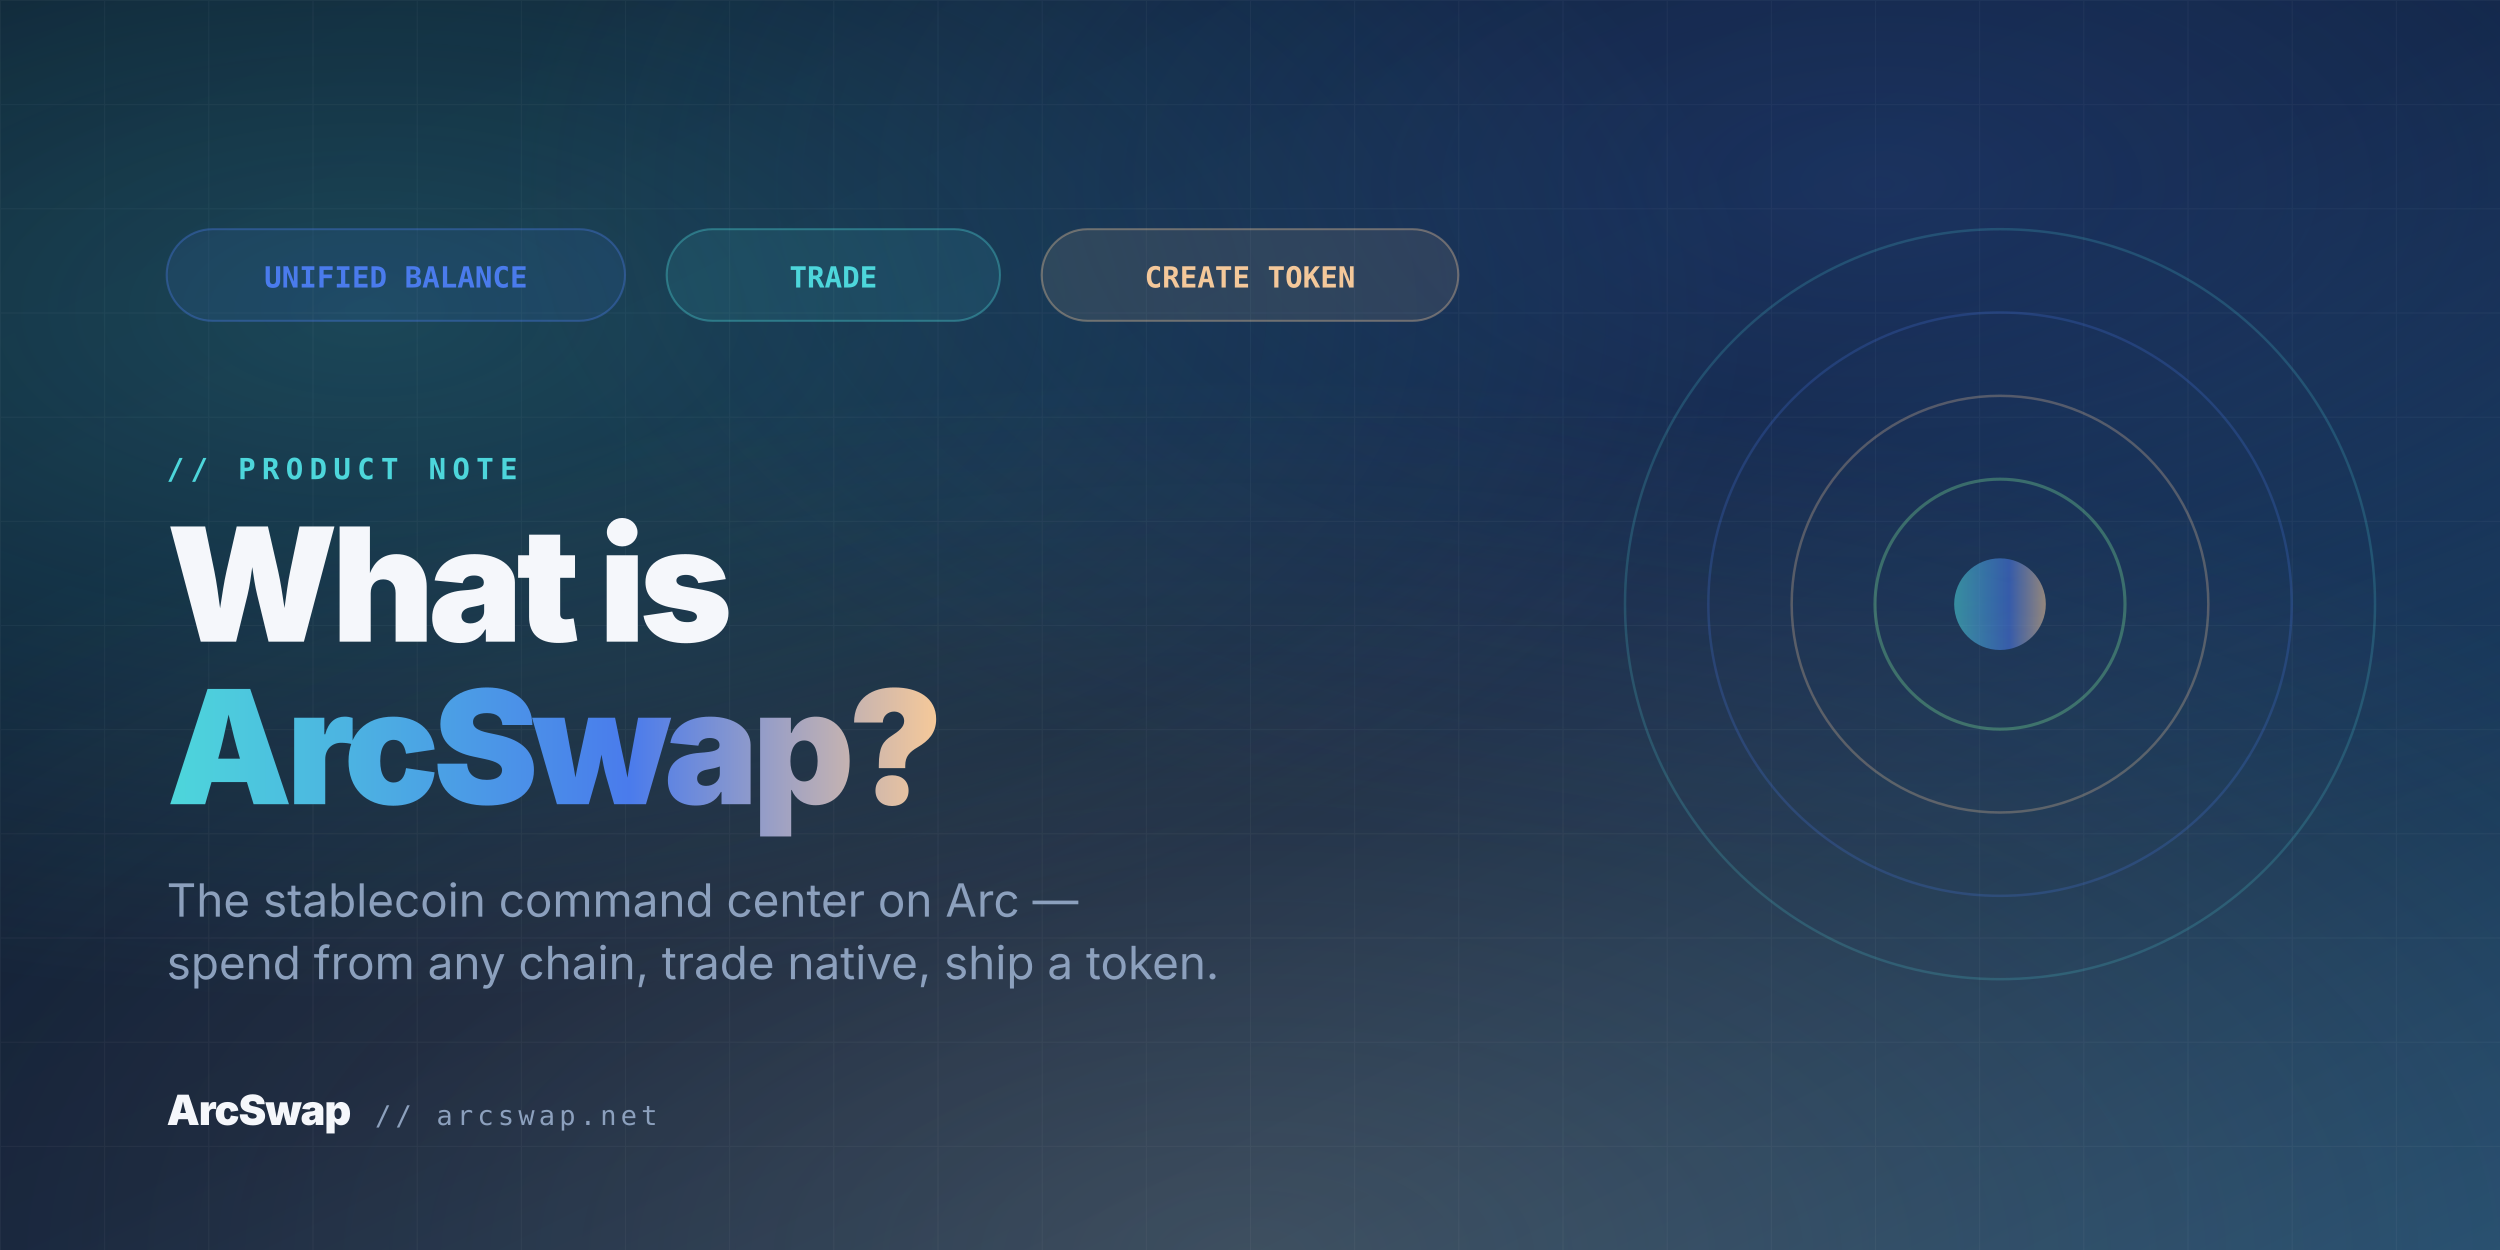
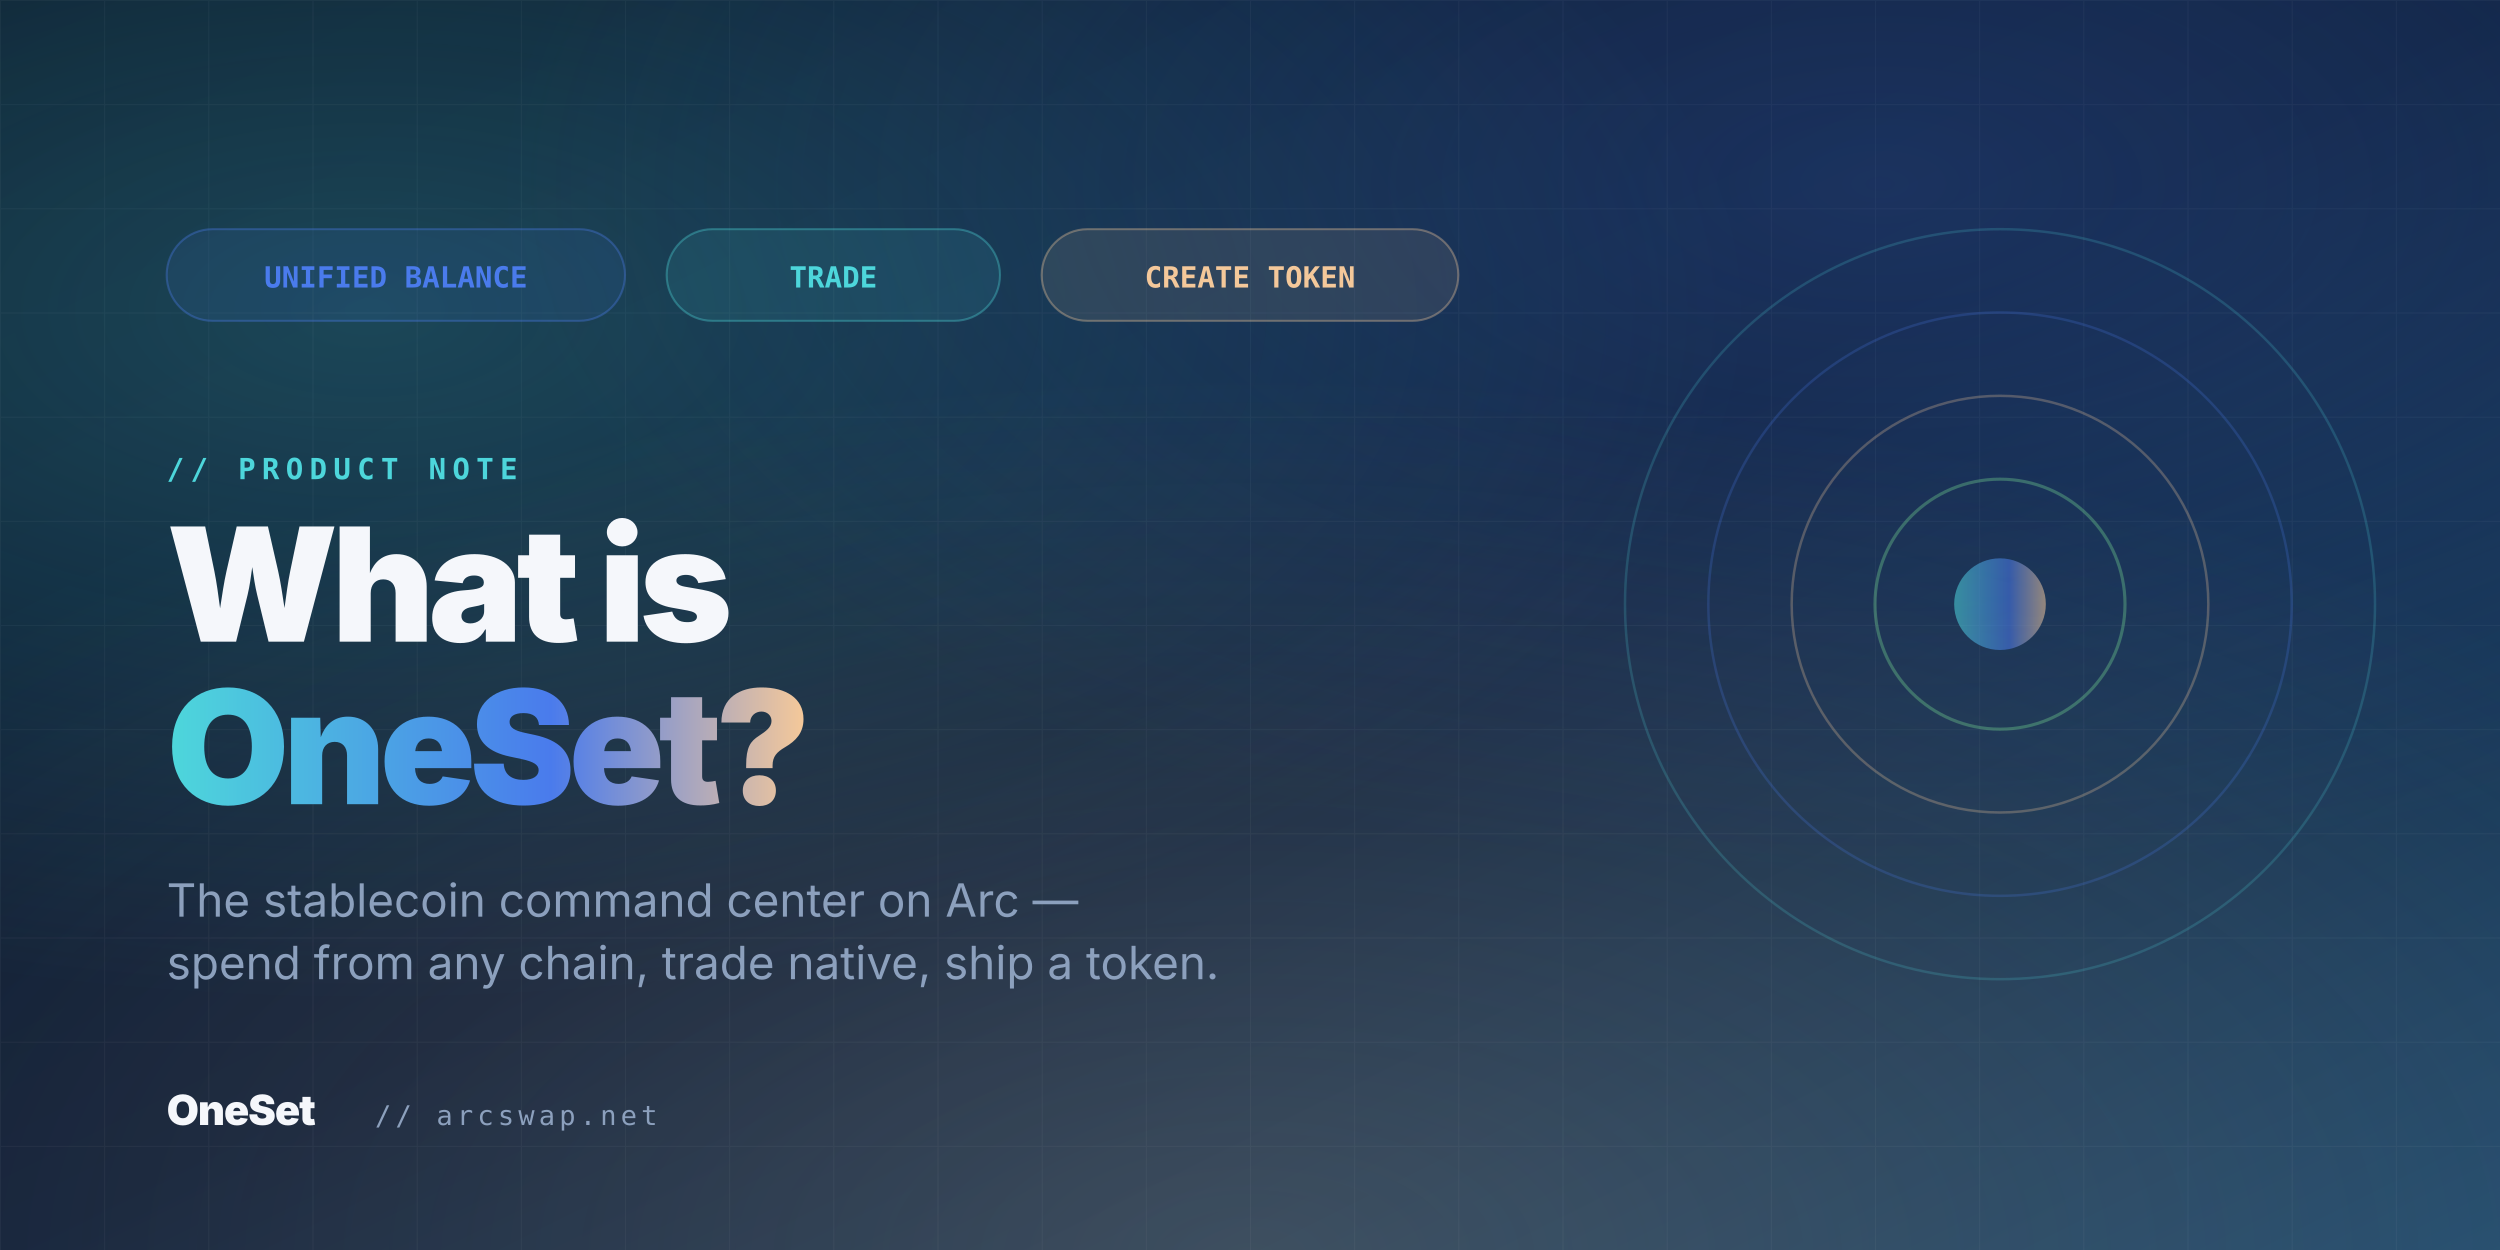
<svg xmlns="http://www.w3.org/2000/svg" viewBox="0 0 1200 600" width="1200" height="600">
  <defs>
    <linearGradient id="bg" x1="0" y1="0" x2="1" y2="1">
      <stop offset="0" stop-color="#0A1628" />
      <stop offset=".5" stop-color="#0E1F39" />
      <stop offset="1" stop-color="#1E4A6E" />
    </linearGradient>
    <linearGradient id="brand" x1="0" y1="0" x2="1" y2="0">
      <stop offset="0" stop-color="#4DD6DB" />
      <stop offset=".6" stop-color="#4A7BEC" />
      <stop offset="1" stop-color="#F4C89A" />
    </linearGradient>
    <radialGradient id="orb1" cx=".15" cy=".25" r=".55">
      <stop offset="0" stop-color="#4DD6DB" stop-opacity=".24" />
      <stop offset="1" stop-color="#4DD6DB" stop-opacity="0" />
    </radialGradient>
    <radialGradient id="orb2" cx=".75" cy=".15" r=".55">
      <stop offset="0" stop-color="#4A7BEC" stop-opacity=".22" />
      <stop offset="1" stop-color="#4A7BEC" stop-opacity="0" />
    </radialGradient>
    <radialGradient id="orb3" cx=".5" cy="1" r=".7">
      <stop offset="0" stop-color="#F4C89A" stop-opacity=".18" />
      <stop offset="1" stop-color="#F4C89A" stop-opacity="0" />
    </radialGradient>
    <pattern id="grid" width="50" height="50" patternUnits="userSpaceOnUse">
      <path d="M 50 0 L 0 0 0 50" fill="none" stroke="rgba(255,255,255,0.04)" stroke-width="1" />
    </pattern>
  </defs>
  <rect width="1200" height="600" fill="url(#bg)" />
  <rect width="1200" height="600" fill="url(#grid)" />
  <rect width="1200" height="600" fill="url(#orb1)" />
  <rect width="1200" height="600" fill="url(#orb2)" />
  <rect width="1200" height="600" fill="url(#orb3)" />
  <g font-family="DM Mono, monospace" font-size="14" font-weight="600">
    <g transform="translate(80 110)">
      <rect width="220" height="44" rx="22" fill="rgba(74,123,236,0.10)" stroke="rgba(74,123,236,0.35)" />
      <text x="110" y="28" fill="#4A7BEC" text-anchor="middle">UNIFIED BALANCE</text>
    </g>
    <g transform="translate(320 110)">
      <rect width="160" height="44" rx="22" fill="rgba(77,214,219,0.10)" stroke="rgba(77,214,219,0.35)" />
      <text x="80" y="28" fill="#4DD6DB" text-anchor="middle">TRADE</text>
    </g>
    <g transform="translate(500 110)">
      <rect width="200" height="44" rx="22" fill="rgba(244,200,154,0.10)" stroke="rgba(244,200,154,0.35)" />
      <text x="100" y="28" fill="#F4C89A" text-anchor="middle">CREATE TOKEN</text>
    </g>
  </g>
  <g transform="translate(80 230)">
    <text x="0" y="0" font-family="DM Mono, monospace" font-size="14" font-weight="600" fill="#4DD6DB" letter-spacing="3">// PRODUCT NOTE</text>
    <text x="0" y="78" font-family="Inter, sans-serif" font-size="76" font-weight="900" fill="#F5F7FB" letter-spacing="-3">What is</text>
-     <text x="0" y="156" font-family="Inter, sans-serif" font-size="76" font-weight="900" fill="url(#brand)" letter-spacing="-3">ArcSwap?</text>
+     <text x="0" y="156" font-family="Inter, sans-serif" font-size="76" font-weight="900" fill="url(#brand)" letter-spacing="-3">OneSet?</text>
    <text x="0" y="210" font-family="Inter, sans-serif" font-size="22" font-weight="400" fill="#8CA0BD">The stablecoin command center on Arc —</text>
    <text x="0" y="240" font-family="Inter, sans-serif" font-size="22" font-weight="400" fill="#8CA0BD">spend from any chain, trade native, ship a token.</text>
  </g>
  <g transform="translate(960 290)" opacity=".55">
    <circle r="180" fill="none" stroke="#4DD6DB" stroke-width="1.2" opacity=".35" />
    <circle r="140" fill="none" stroke="#4A7BEC" stroke-width="1.2" opacity=".4" />
    <circle r="100" fill="none" stroke="#F4C89A" stroke-width="1.2" opacity=".5" />
    <circle r="60" fill="none" stroke="#7BE495" stroke-width="1.5" opacity=".6" />
    <circle r="22" fill="url(#brand)" />
  </g>
  <g transform="translate(80 540)">
-     <text x="0" y="0" font-family="Inter, sans-serif" font-size="20" font-weight="900" fill="#F5F7FB" letter-spacing="-.5">ArcSwap</text>
+     <text x="0" y="0" font-family="Inter, sans-serif" font-size="20" font-weight="900" fill="#F5F7FB" letter-spacing="-.5">OneSet</text>
    <text x="100" y="0" font-family="DM Mono, monospace" font-size="13" fill="#8CA0BD" letter-spacing="2">// arcswap.net</text>
  </g>
</svg>
